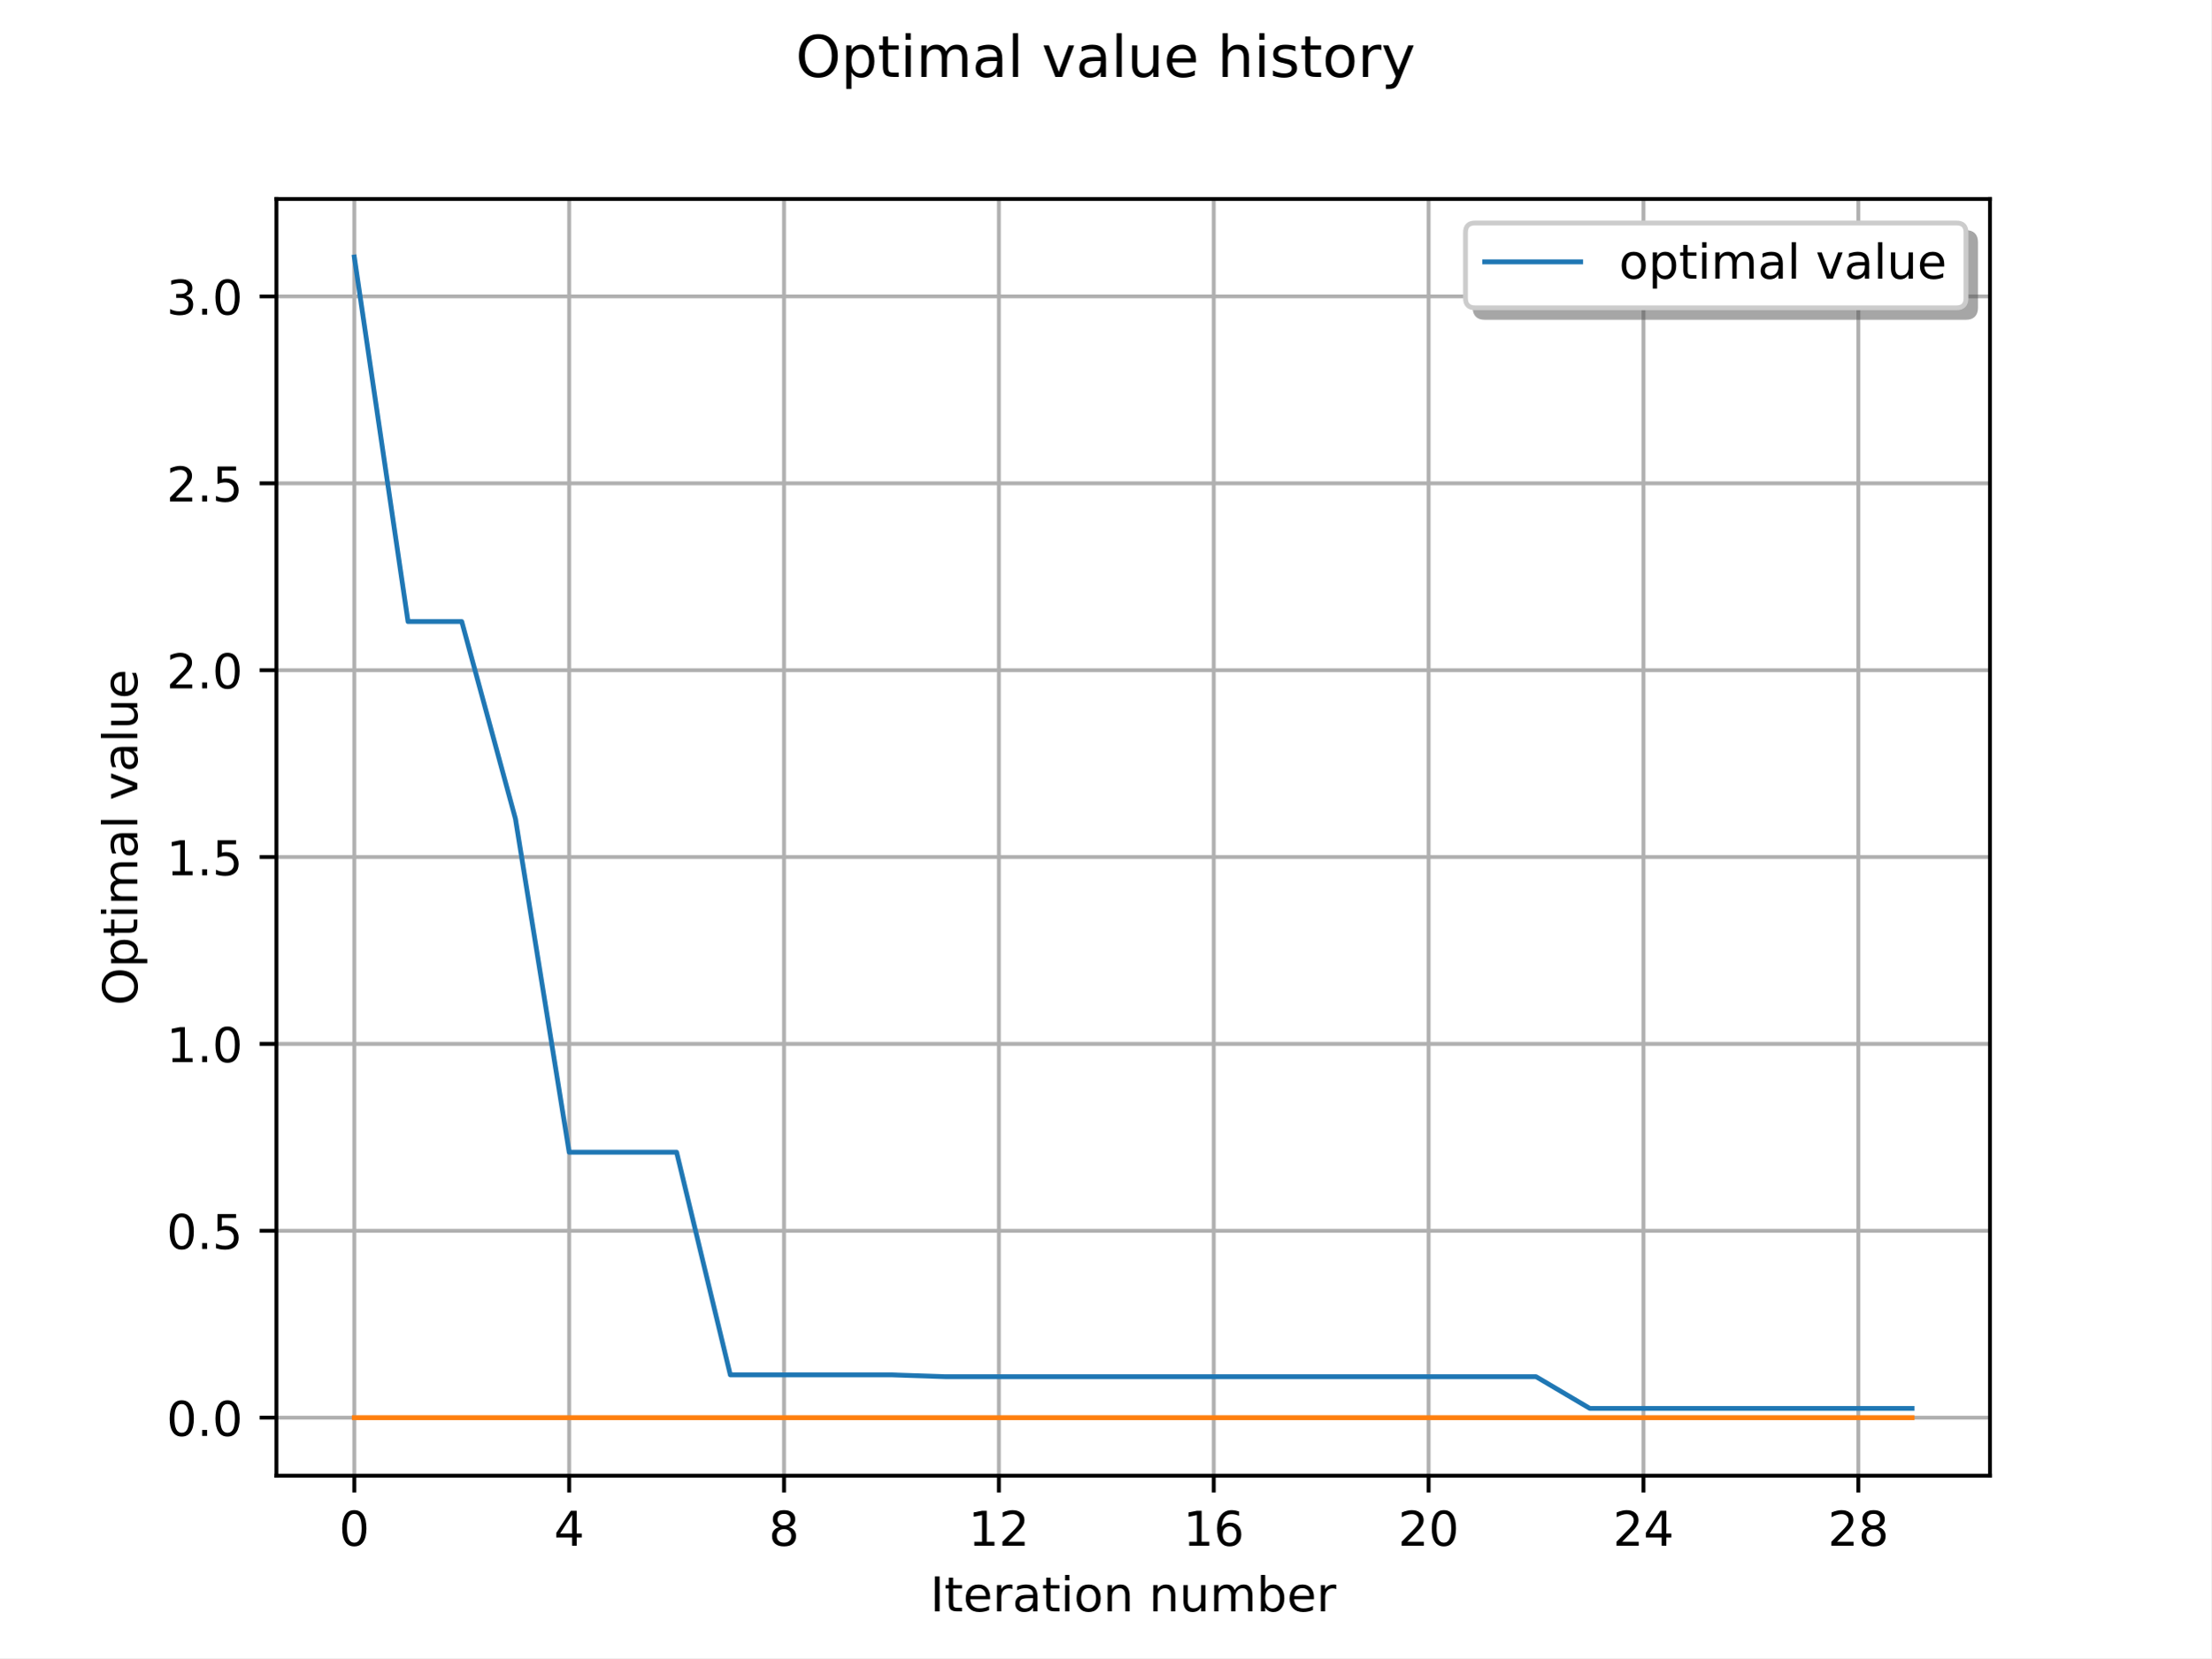
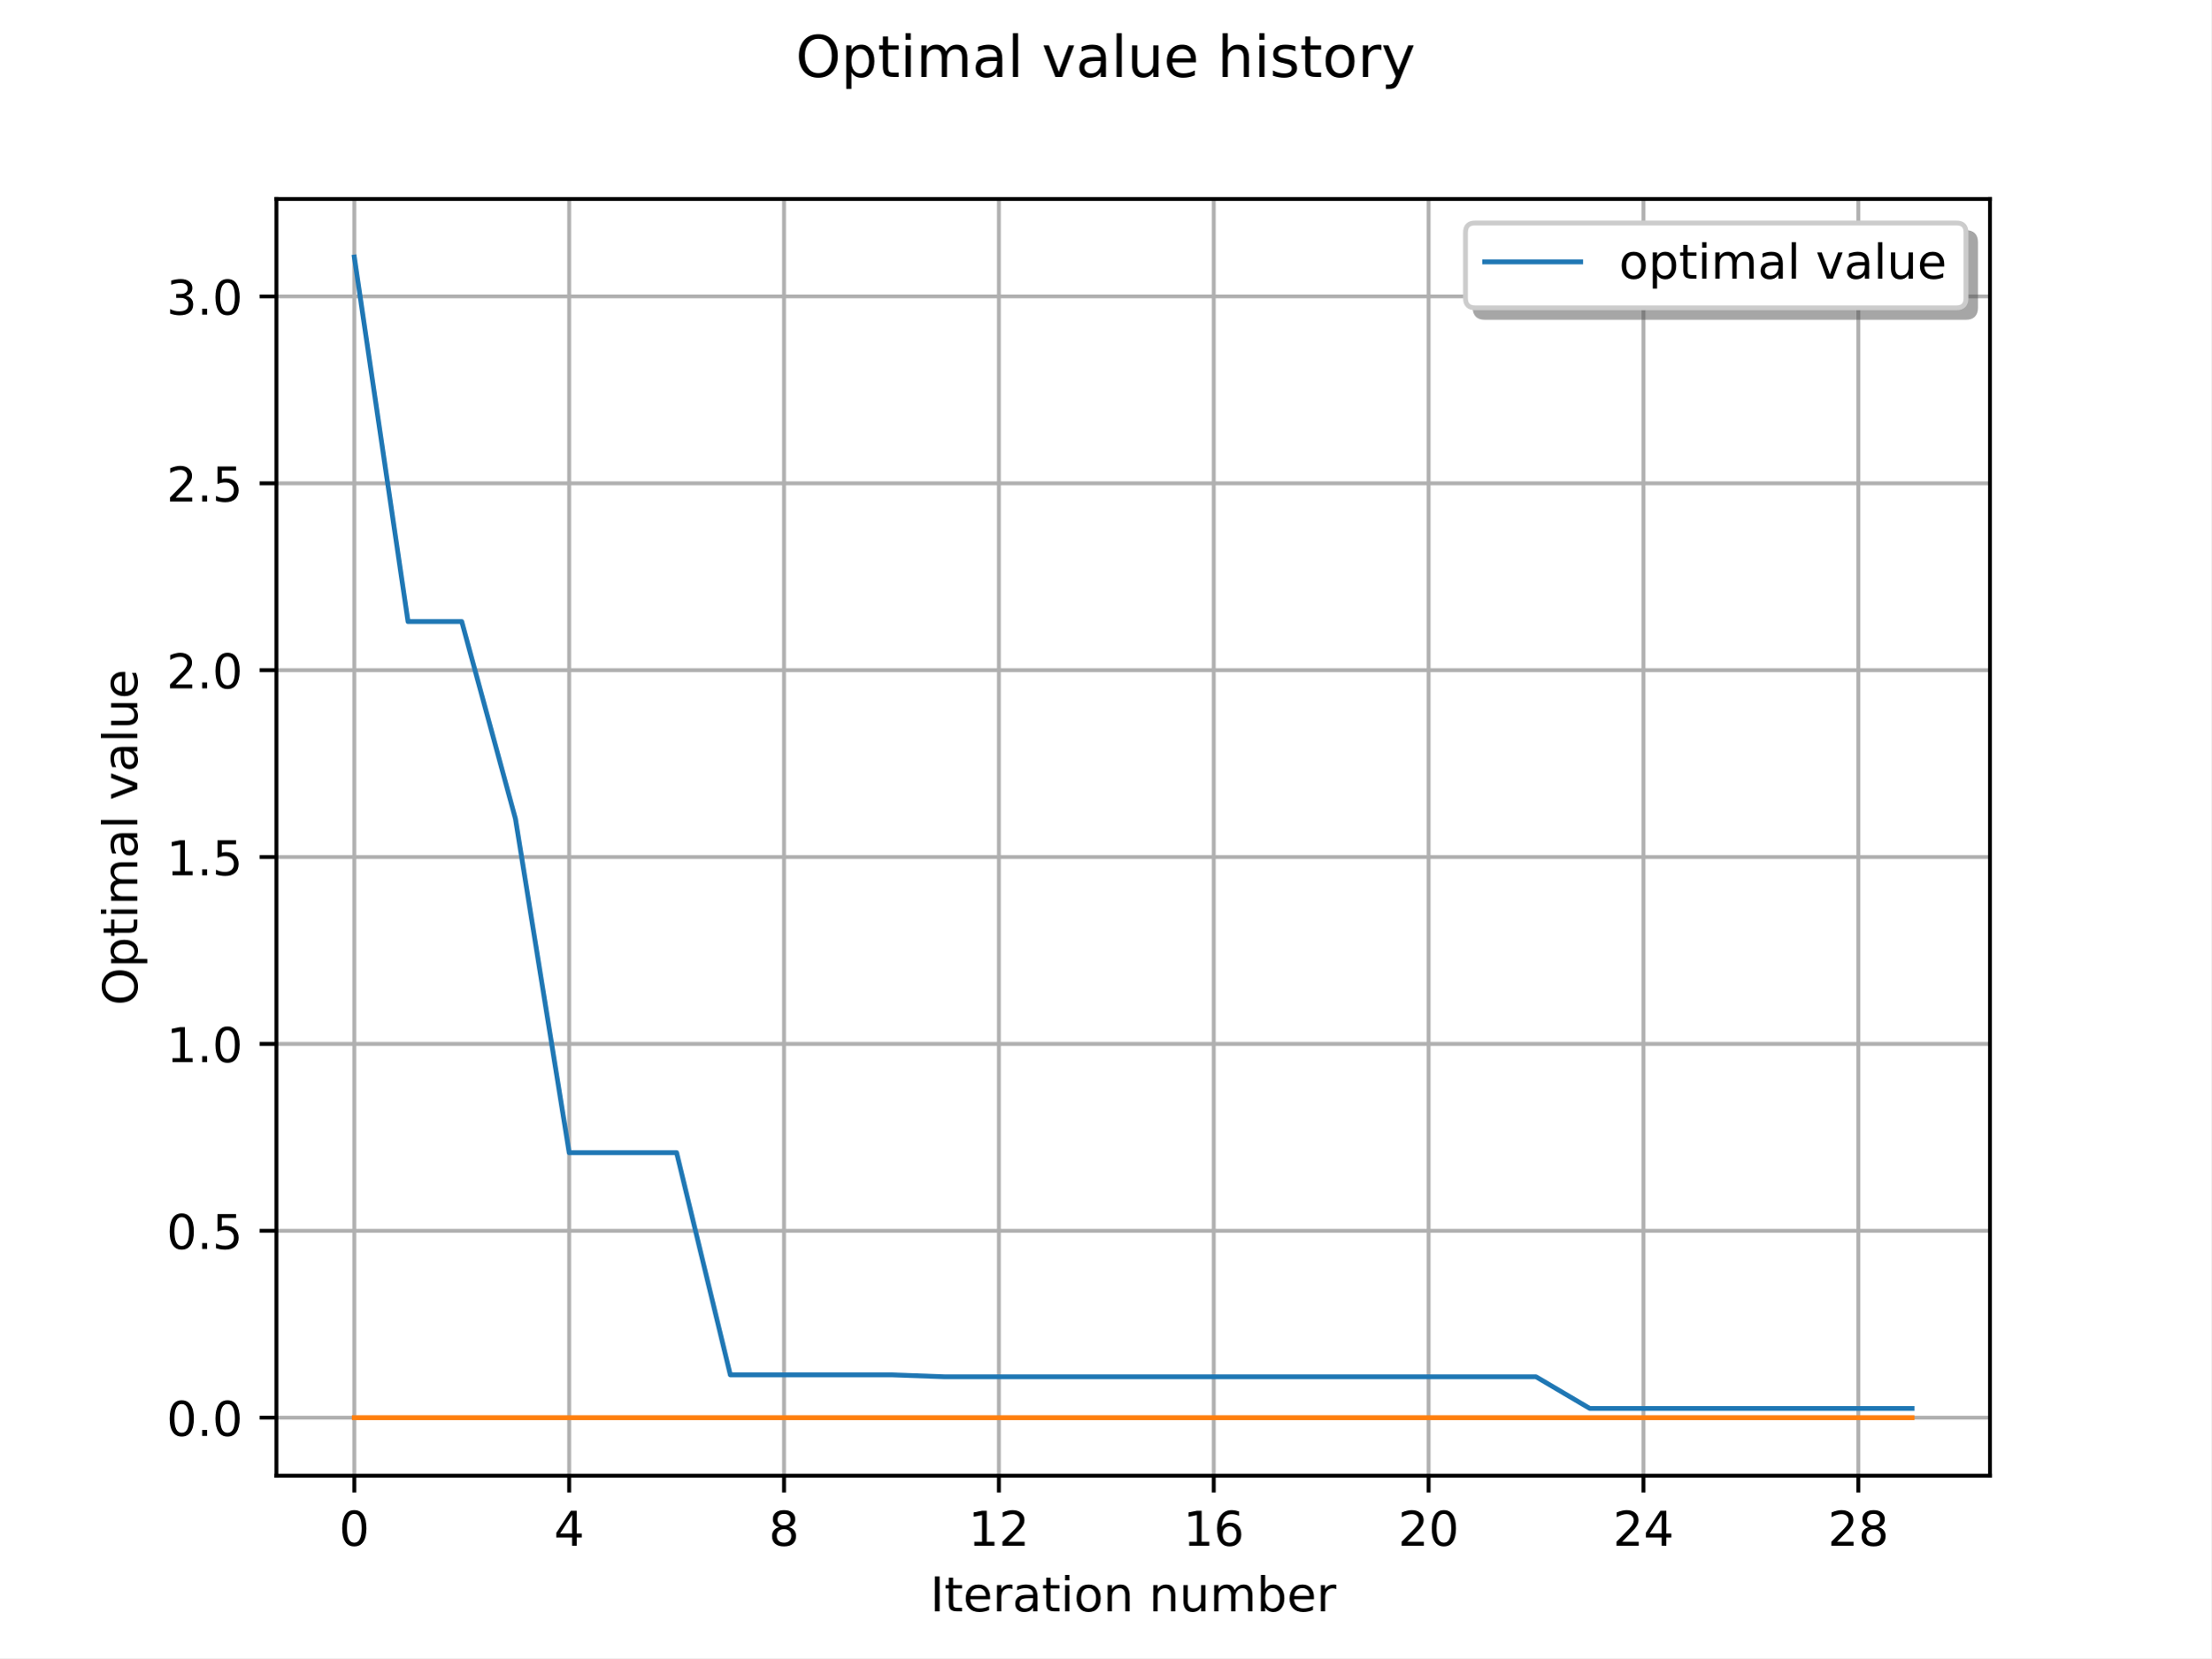
<svg xmlns="http://www.w3.org/2000/svg" xmlns:xlink="http://www.w3.org/1999/xlink" width="460.8pt" height="345.6pt" viewBox="0 0 460.8 345.6" version="1.1">
  <defs>
    <style type="text/css">*{stroke-linejoin: round; stroke-linecap: butt}</style>
  </defs>
  <g id="figure_1">
    <g id="patch_1">
      <path d="M 0 345.6  L 460.8 345.6  L 460.8 0  L 0 0  z " style="fill: #ffffff" />
    </g>
    <g id="axes_1">
      <g id="patch_2">
        <path d="M 57.6 307.584  L 414.72 307.584  L 414.72 41.472  L 57.6 41.472  z " style="fill: #ffffff" />
      </g>
      <g id="matplotlib.axis_1">
        <g id="xtick_1">
          <g id="line2d_1">
            <path d="M 73.833 307.584  L 73.833 41.472  " clip-path="url(#pece686282c)" style="fill: none; stroke: #b0b0b0; stroke-width: 0.8; stroke-linecap: square" />
          </g>
          <g id="line2d_2">
            <defs>
              <path id="m4a92d99fee" d="M 0 0  L 0 3.5  " style="stroke: #000000; stroke-width: 0.8" />
            </defs>
            <g>
              <use xlink:href="#m4a92d99fee" x="73.833" y="307.584" style="stroke: #000000; stroke-width: 0.8" />
            </g>
          </g>
          <g id="text_1">
            <g transform="translate(70.65148 322.1824) scale(0.1 -0.1)">
              <defs>
                <path id="DejaVuSans-30" d="M 2034 4250  Q 1547 4250 1301 3770  Q 1056 3291 1056 2328  Q 1056 1369 1301 889  Q 1547 409 2034 409  Q 2525 409 2770 889  Q 3016 1369 3016 2328  Q 3016 3291 2770 3770  Q 2525 4250 2034 4250  z M 2034 4750  Q 2819 4750 3233 4129  Q 3647 3509 3647 2328  Q 3647 1150 3233 529  Q 2819 -91 2034 -91  Q 1250 -91 836 529  Q 422 1150 422 2328  Q 422 3509 836 4129  Q 1250 4750 2034 4750  z " transform="scale(0.015625)" />
              </defs>
              <use xlink:href="#DejaVuSans-30" />
            </g>
          </g>
        </g>
        <g id="xtick_2">
          <g id="line2d_3">
            <path d="M 118.613 307.584  L 118.613 41.472  " clip-path="url(#pece686282c)" style="fill: none; stroke: #b0b0b0; stroke-width: 0.8; stroke-linecap: square" />
          </g>
          <g id="line2d_4">
            <g>
              <use xlink:href="#m4a92d99fee" x="118.613" y="307.584" style="stroke: #000000; stroke-width: 0.8" />
            </g>
          </g>
          <g id="text_2">
            <g transform="translate(115.4314 322.1824) scale(0.1 -0.1)">
              <defs>
                <path id="DejaVuSans-34" d="M 2419 4116  L 825 1625  L 2419 1625  L 2419 4116  z M 2253 4666  L 3047 4666  L 3047 1625  L 3713 1625  L 3713 1100  L 3047 1100  L 3047 0  L 2419 0  L 2419 1100  L 313 1100  L 313 1709  L 2253 4666  z " transform="scale(0.015625)" />
              </defs>
              <use xlink:href="#DejaVuSans-34" />
            </g>
          </g>
        </g>
        <g id="xtick_3">
          <g id="line2d_5">
            <path d="M 163.393 307.584  L 163.393 41.472  " clip-path="url(#pece686282c)" style="fill: none; stroke: #b0b0b0; stroke-width: 0.8; stroke-linecap: square" />
          </g>
          <g id="line2d_6">
            <g>
              <use xlink:href="#m4a92d99fee" x="163.393" y="307.584" style="stroke: #000000; stroke-width: 0.8" />
            </g>
          </g>
          <g id="text_3">
            <g transform="translate(160.2114 322.1824) scale(0.1 -0.1)">
              <defs>
                <path id="DejaVuSans-38" d="M 2034 2216  Q 1584 2216 1326 1975  Q 1069 1734 1069 1313  Q 1069 891 1326 650  Q 1584 409 2034 409  Q 2484 409 2743 651  Q 3003 894 3003 1313  Q 3003 1734 2745 1975  Q 2488 2216 2034 2216  z M 1403 2484  Q 997 2584 770 2862  Q 544 3141 544 3541  Q 544 4100 942 4425  Q 1341 4750 2034 4750  Q 2731 4750 3128 4425  Q 3525 4100 3525 3541  Q 3525 3141 3298 2862  Q 3072 2584 2669 2484  Q 3125 2378 3379 2068  Q 3634 1759 3634 1313  Q 3634 634 3220 271  Q 2806 -91 2034 -91  Q 1263 -91 848 271  Q 434 634 434 1313  Q 434 1759 690 2068  Q 947 2378 1403 2484  z M 1172 3481  Q 1172 3119 1398 2916  Q 1625 2713 2034 2713  Q 2441 2713 2670 2916  Q 2900 3119 2900 3481  Q 2900 3844 2670 4047  Q 2441 4250 2034 4250  Q 1625 4250 1398 4047  Q 1172 3844 1172 3481  z " transform="scale(0.015625)" />
              </defs>
              <use xlink:href="#DejaVuSans-38" />
            </g>
          </g>
        </g>
        <g id="xtick_4">
          <g id="line2d_7">
            <path d="M 208.173 307.584  L 208.173 41.472  " clip-path="url(#pece686282c)" style="fill: none; stroke: #b0b0b0; stroke-width: 0.8; stroke-linecap: square" />
          </g>
          <g id="line2d_8">
            <g>
              <use xlink:href="#m4a92d99fee" x="208.173" y="307.584" style="stroke: #000000; stroke-width: 0.8" />
            </g>
          </g>
          <g id="text_4">
            <g transform="translate(201.81 322.1824) scale(0.1 -0.1)">
              <defs>
                <path id="DejaVuSans-31" d="M 794 531  L 1825 531  L 1825 4091  L 703 3866  L 703 4441  L 1819 4666  L 2450 4666  L 2450 531  L 3481 531  L 3481 0  L 794 0  L 794 531  z " transform="scale(0.015625)" />
                <path id="DejaVuSans-32" d="M 1228 531  L 3431 531  L 3431 0  L 469 0  L 469 531  Q 828 903 1448 1529  Q 2069 2156 2228 2338  Q 2531 2678 2651 2914  Q 2772 3150 2772 3378  Q 2772 3750 2511 3984  Q 2250 4219 1831 4219  Q 1534 4219 1204 4116  Q 875 4013 500 3803  L 500 4441  Q 881 4594 1212 4672  Q 1544 4750 1819 4750  Q 2544 4750 2975 4387  Q 3406 4025 3406 3419  Q 3406 3131 3298 2873  Q 3191 2616 2906 2266  Q 2828 2175 2409 1742  Q 1991 1309 1228 531  z " transform="scale(0.015625)" />
              </defs>
              <use xlink:href="#DejaVuSans-31" />
              <use xlink:href="#DejaVuSans-32" transform="translate(63.62305 0)" />
            </g>
          </g>
        </g>
        <g id="xtick_5">
          <g id="line2d_9">
            <path d="M 252.952 307.584  L 252.952 41.472  " clip-path="url(#pece686282c)" style="fill: none; stroke: #b0b0b0; stroke-width: 0.8; stroke-linecap: square" />
          </g>
          <g id="line2d_10">
            <g>
              <use xlink:href="#m4a92d99fee" x="252.952" y="307.584" style="stroke: #000000; stroke-width: 0.8" />
            </g>
          </g>
          <g id="text_5">
            <g transform="translate(246.59 322.1824) scale(0.1 -0.1)">
              <defs>
                <path id="DejaVuSans-36" d="M 2113 2584  Q 1688 2584 1439 2293  Q 1191 2003 1191 1497  Q 1191 994 1439 701  Q 1688 409 2113 409  Q 2538 409 2786 701  Q 3034 994 3034 1497  Q 3034 2003 2786 2293  Q 2538 2584 2113 2584  z M 3366 4563  L 3366 3988  Q 3128 4100 2886 4159  Q 2644 4219 2406 4219  Q 1781 4219 1451 3797  Q 1122 3375 1075 2522  Q 1259 2794 1537 2939  Q 1816 3084 2150 3084  Q 2853 3084 3261 2657  Q 3669 2231 3669 1497  Q 3669 778 3244 343  Q 2819 -91 2113 -91  Q 1303 -91 875 529  Q 447 1150 447 2328  Q 447 3434 972 4092  Q 1497 4750 2381 4750  Q 2619 4750 2861 4703  Q 3103 4656 3366 4563  z " transform="scale(0.015625)" />
              </defs>
              <use xlink:href="#DejaVuSans-31" />
              <use xlink:href="#DejaVuSans-36" transform="translate(63.62305 0)" />
            </g>
          </g>
        </g>
        <g id="xtick_6">
          <g id="line2d_11">
            <path d="M 297.732 307.584  L 297.732 41.472  " clip-path="url(#pece686282c)" style="fill: none; stroke: #b0b0b0; stroke-width: 0.8; stroke-linecap: square" />
          </g>
          <g id="line2d_12">
            <g>
              <use xlink:href="#m4a92d99fee" x="297.732" y="307.584" style="stroke: #000000; stroke-width: 0.8" />
            </g>
          </g>
          <g id="text_6">
            <g transform="translate(291.3699 322.1824) scale(0.1 -0.1)">
              <use xlink:href="#DejaVuSans-32" />
              <use xlink:href="#DejaVuSans-30" transform="translate(63.62305 0)" />
            </g>
          </g>
        </g>
        <g id="xtick_7">
          <g id="line2d_13">
            <path d="M 342.512 307.584  L 342.512 41.472  " clip-path="url(#pece686282c)" style="fill: none; stroke: #b0b0b0; stroke-width: 0.8; stroke-linecap: square" />
          </g>
          <g id="line2d_14">
            <g>
              <use xlink:href="#m4a92d99fee" x="342.512" y="307.584" style="stroke: #000000; stroke-width: 0.8" />
            </g>
          </g>
          <g id="text_7">
            <g transform="translate(336.1499 322.1824) scale(0.1 -0.1)">
              <use xlink:href="#DejaVuSans-32" />
              <use xlink:href="#DejaVuSans-34" transform="translate(63.62305 0)" />
            </g>
          </g>
        </g>
        <g id="xtick_8">
          <g id="line2d_15">
            <path d="M 387.292 307.584  L 387.292 41.472  " clip-path="url(#pece686282c)" style="fill: none; stroke: #b0b0b0; stroke-width: 0.8; stroke-linecap: square" />
          </g>
          <g id="line2d_16">
            <g>
              <use xlink:href="#m4a92d99fee" x="387.292" y="307.584" style="stroke: #000000; stroke-width: 0.8" />
            </g>
          </g>
          <g id="text_8">
            <g transform="translate(380.9298 322.1824) scale(0.1 -0.1)">
              <use xlink:href="#DejaVuSans-32" />
              <use xlink:href="#DejaVuSans-38" transform="translate(63.62305 0)" />
            </g>
          </g>
        </g>
        <g id="text_9">
          <g transform="translate(193.8483 335.8606) scale(0.1 -0.1)">
            <defs>
              <path id="DejaVuSans-49" d="M 628 4666  L 1259 4666  L 1259 0  L 628 0  L 628 4666  z " transform="scale(0.015625)" />
              <path id="DejaVuSans-74" d="M 1172 4494  L 1172 3500  L 2356 3500  L 2356 3053  L 1172 3053  L 1172 1153  Q 1172 725 1289 603  Q 1406 481 1766 481  L 2356 481  L 2356 0  L 1766 0  Q 1100 0 847 248  Q 594 497 594 1153  L 594 3053  L 172 3053  L 172 3500  L 594 3500  L 594 4494  L 1172 4494  z " transform="scale(0.015625)" />
              <path id="DejaVuSans-65" d="M 3597 1894  L 3597 1613  L 953 1613  Q 991 1019 1311 708  Q 1631 397 2203 397  Q 2534 397 2845 478  Q 3156 559 3463 722  L 3463 178  Q 3153 47 2828 -22  Q 2503 -91 2169 -91  Q 1331 -91 842 396  Q 353 884 353 1716  Q 353 2575 817 3079  Q 1281 3584 2069 3584  Q 2775 3584 3186 3129  Q 3597 2675 3597 1894  z M 3022 2063  Q 3016 2534 2758 2815  Q 2500 3097 2075 3097  Q 1594 3097 1305 2825  Q 1016 2553 972 2059  L 3022 2063  z " transform="scale(0.015625)" />
              <path id="DejaVuSans-72" d="M 2631 2963  Q 2534 3019 2420 3045  Q 2306 3072 2169 3072  Q 1681 3072 1420 2755  Q 1159 2438 1159 1844  L 1159 0  L 581 0  L 581 3500  L 1159 3500  L 1159 2956  Q 1341 3275 1631 3429  Q 1922 3584 2338 3584  Q 2397 3584 2469 3576  Q 2541 3569 2628 3553  L 2631 2963  z " transform="scale(0.015625)" />
              <path id="DejaVuSans-61" d="M 2194 1759  Q 1497 1759 1228 1600  Q 959 1441 959 1056  Q 959 750 1161 570  Q 1363 391 1709 391  Q 2188 391 2477 730  Q 2766 1069 2766 1631  L 2766 1759  L 2194 1759  z M 3341 1997  L 3341 0  L 2766 0  L 2766 531  Q 2569 213 2275 61  Q 1981 -91 1556 -91  Q 1019 -91 701 211  Q 384 513 384 1019  Q 384 1609 779 1909  Q 1175 2209 1959 2209  L 2766 2209  L 2766 2266  Q 2766 2663 2505 2880  Q 2244 3097 1772 3097  Q 1472 3097 1187 3025  Q 903 2953 641 2809  L 641 3341  Q 956 3463 1253 3523  Q 1550 3584 1831 3584  Q 2591 3584 2966 3190  Q 3341 2797 3341 1997  z " transform="scale(0.015625)" />
              <path id="DejaVuSans-69" d="M 603 3500  L 1178 3500  L 1178 0  L 603 0  L 603 3500  z M 603 4863  L 1178 4863  L 1178 4134  L 603 4134  L 603 4863  z " transform="scale(0.015625)" />
              <path id="DejaVuSans-6f" d="M 1959 3097  Q 1497 3097 1228 2736  Q 959 2375 959 1747  Q 959 1119 1226 758  Q 1494 397 1959 397  Q 2419 397 2687 759  Q 2956 1122 2956 1747  Q 2956 2369 2687 2733  Q 2419 3097 1959 3097  z M 1959 3584  Q 2709 3584 3137 3096  Q 3566 2609 3566 1747  Q 3566 888 3137 398  Q 2709 -91 1959 -91  Q 1206 -91 779 398  Q 353 888 353 1747  Q 353 2609 779 3096  Q 1206 3584 1959 3584  z " transform="scale(0.015625)" />
              <path id="DejaVuSans-6e" d="M 3513 2113  L 3513 0  L 2938 0  L 2938 2094  Q 2938 2591 2744 2837  Q 2550 3084 2163 3084  Q 1697 3084 1428 2787  Q 1159 2491 1159 1978  L 1159 0  L 581 0  L 581 3500  L 1159 3500  L 1159 2956  Q 1366 3272 1645 3428  Q 1925 3584 2291 3584  Q 2894 3584 3203 3211  Q 3513 2838 3513 2113  z " transform="scale(0.015625)" />
              <path id="DejaVuSans-20" transform="scale(0.015625)" />
              <path id="DejaVuSans-75" d="M 544 1381  L 544 3500  L 1119 3500  L 1119 1403  Q 1119 906 1312 657  Q 1506 409 1894 409  Q 2359 409 2629 706  Q 2900 1003 2900 1516  L 2900 3500  L 3475 3500  L 3475 0  L 2900 0  L 2900 538  Q 2691 219 2414 64  Q 2138 -91 1772 -91  Q 1169 -91 856 284  Q 544 659 544 1381  z M 1991 3584  L 1991 3584  z " transform="scale(0.015625)" />
              <path id="DejaVuSans-6d" d="M 3328 2828  Q 3544 3216 3844 3400  Q 4144 3584 4550 3584  Q 5097 3584 5394 3201  Q 5691 2819 5691 2113  L 5691 0  L 5113 0  L 5113 2094  Q 5113 2597 4934 2840  Q 4756 3084 4391 3084  Q 3944 3084 3684 2787  Q 3425 2491 3425 1978  L 3425 0  L 2847 0  L 2847 2094  Q 2847 2600 2669 2842  Q 2491 3084 2119 3084  Q 1678 3084 1418 2786  Q 1159 2488 1159 1978  L 1159 0  L 581 0  L 581 3500  L 1159 3500  L 1159 2956  Q 1356 3278 1631 3431  Q 1906 3584 2284 3584  Q 2666 3584 2933 3390  Q 3200 3197 3328 2828  z " transform="scale(0.015625)" />
              <path id="DejaVuSans-62" d="M 3116 1747  Q 3116 2381 2855 2742  Q 2594 3103 2138 3103  Q 1681 3103 1420 2742  Q 1159 2381 1159 1747  Q 1159 1113 1420 752  Q 1681 391 2138 391  Q 2594 391 2855 752  Q 3116 1113 3116 1747  z M 1159 2969  Q 1341 3281 1617 3432  Q 1894 3584 2278 3584  Q 2916 3584 3314 3078  Q 3713 2572 3713 1747  Q 3713 922 3314 415  Q 2916 -91 2278 -91  Q 1894 -91 1617 61  Q 1341 213 1159 525  L 1159 0  L 581 0  L 581 4863  L 1159 4863  L 1159 2969  z " transform="scale(0.015625)" />
            </defs>
            <use xlink:href="#DejaVuSans-49" />
            <use xlink:href="#DejaVuSans-74" transform="translate(29.49219 0)" />
            <use xlink:href="#DejaVuSans-65" transform="translate(68.70117 0)" />
            <use xlink:href="#DejaVuSans-72" transform="translate(130.2246 0)" />
            <use xlink:href="#DejaVuSans-61" transform="translate(171.3379 0)" />
            <use xlink:href="#DejaVuSans-74" transform="translate(232.6172 0)" />
            <use xlink:href="#DejaVuSans-69" transform="translate(271.8262 0)" />
            <use xlink:href="#DejaVuSans-6f" transform="translate(299.6094 0)" />
            <use xlink:href="#DejaVuSans-6e" transform="translate(360.791 0)" />
            <use xlink:href="#DejaVuSans-20" transform="translate(424.1699 0)" />
            <use xlink:href="#DejaVuSans-6e" transform="translate(455.957 0)" />
            <use xlink:href="#DejaVuSans-75" transform="translate(519.3359 0)" />
            <use xlink:href="#DejaVuSans-6d" transform="translate(582.7148 0)" />
            <use xlink:href="#DejaVuSans-62" transform="translate(680.127 0)" />
            <use xlink:href="#DejaVuSans-65" transform="translate(743.6035 0)" />
            <use xlink:href="#DejaVuSans-72" transform="translate(805.127 0)" />
          </g>
        </g>
      </g>
      <g id="matplotlib.axis_2">
        <g id="ytick_1">
          <g id="line2d_17">
            <path d="M 57.6 295.488  L 414.72 295.488  " clip-path="url(#pece686282c)" style="fill: none; stroke: #b0b0b0; stroke-width: 0.8; stroke-linecap: square" />
          </g>
          <g id="line2d_18">
            <defs>
              <path id="mb3cb5c074b" d="M 0 0  L -3.5 0  " style="stroke: #000000; stroke-width: 0.8" />
            </defs>
            <g>
              <use xlink:href="#mb3cb5c074b" x="57.6" y="295.488" style="stroke: #000000; stroke-width: 0.8" />
            </g>
          </g>
          <g id="text_10">
            <g transform="translate(34.69687 299.2872) scale(0.1 -0.1)">
              <defs>
                <path id="DejaVuSans-2e" d="M 684 794  L 1344 794  L 1344 0  L 684 0  L 684 794  z " transform="scale(0.015625)" />
              </defs>
              <use xlink:href="#DejaVuSans-30" />
              <use xlink:href="#DejaVuSans-2e" transform="translate(63.62305 0)" />
              <use xlink:href="#DejaVuSans-30" transform="translate(95.41016 0)" />
            </g>
          </g>
        </g>
        <g id="ytick_2">
          <g id="line2d_19">
            <path d="M 57.6 256.536  L 414.72 256.536  " clip-path="url(#pece686282c)" style="fill: none; stroke: #b0b0b0; stroke-width: 0.8; stroke-linecap: square" />
          </g>
          <g id="line2d_20">
            <g>
              <use xlink:href="#mb3cb5c074b" x="57.6" y="256.536" style="stroke: #000000; stroke-width: 0.8" />
            </g>
          </g>
          <g id="text_11">
-             <g transform="translate(34.69687 260.3349) scale(0.1 -0.1)">
+             <g transform="translate(34.69687 260.3348) scale(0.1 -0.1)">
              <defs>
                <path id="DejaVuSans-35" d="M 691 4666  L 3169 4666  L 3169 4134  L 1269 4134  L 1269 2991  Q 1406 3038 1543 3061  Q 1681 3084 1819 3084  Q 2600 3084 3056 2656  Q 3513 2228 3513 1497  Q 3513 744 3044 326  Q 2575 -91 1722 -91  Q 1428 -91 1123 -41  Q 819 9 494 109  L 494 744  Q 775 591 1075 516  Q 1375 441 1709 441  Q 2250 441 2565 725  Q 2881 1009 2881 1497  Q 2881 1984 2565 2268  Q 2250 2553 1709 2553  Q 1456 2553 1204 2497  Q 953 2441 691 2322  L 691 4666  z " transform="scale(0.015625)" />
              </defs>
              <use xlink:href="#DejaVuSans-30" />
              <use xlink:href="#DejaVuSans-2e" transform="translate(63.62305 0)" />
              <use xlink:href="#DejaVuSans-35" transform="translate(95.41016 0)" />
            </g>
          </g>
        </g>
        <g id="ytick_3">
          <g id="line2d_21">
            <path d="M 57.6 217.583  L 414.72 217.583  " clip-path="url(#pece686282c)" style="fill: none; stroke: #b0b0b0; stroke-width: 0.8; stroke-linecap: square" />
          </g>
          <g id="line2d_22">
            <g>
              <use xlink:href="#mb3cb5c074b" x="57.6" y="217.583" style="stroke: #000000; stroke-width: 0.8" />
            </g>
          </g>
          <g id="text_12">
-             <g transform="translate(34.69687 221.3826) scale(0.1 -0.1)">
+             <g transform="translate(34.69687 221.3824) scale(0.1 -0.1)">
              <use xlink:href="#DejaVuSans-31" />
              <use xlink:href="#DejaVuSans-2e" transform="translate(63.62305 0)" />
              <use xlink:href="#DejaVuSans-30" transform="translate(95.41016 0)" />
            </g>
          </g>
        </g>
        <g id="ytick_4">
          <g id="line2d_23">
            <path d="M 57.6 178.631  L 414.72 178.631  " clip-path="url(#pece686282c)" style="fill: none; stroke: #b0b0b0; stroke-width: 0.8; stroke-linecap: square" />
          </g>
          <g id="line2d_24">
            <g>
              <use xlink:href="#mb3cb5c074b" x="57.6" y="178.631" style="stroke: #000000; stroke-width: 0.8" />
            </g>
          </g>
          <g id="text_13">
-             <g transform="translate(34.69687 182.4303) scale(0.1 -0.1)">
+             <g transform="translate(34.69687 182.43) scale(0.1 -0.1)">
              <use xlink:href="#DejaVuSans-31" />
              <use xlink:href="#DejaVuSans-2e" transform="translate(63.62305 0)" />
              <use xlink:href="#DejaVuSans-35" transform="translate(95.41016 0)" />
            </g>
          </g>
        </g>
        <g id="ytick_5">
          <g id="line2d_25">
-             <path d="M 57.6 139.679  L 414.72 139.679  " clip-path="url(#pece686282c)" style="fill: none; stroke: #b0b0b0; stroke-width: 0.8; stroke-linecap: square" />
+             <path d="M 57.6 139.678  L 414.72 139.678  " clip-path="url(#pece686282c)" style="fill: none; stroke: #b0b0b0; stroke-width: 0.8; stroke-linecap: square" />
          </g>
          <g id="line2d_26">
            <g>
-               <use xlink:href="#mb3cb5c074b" x="57.6" y="139.679" style="stroke: #000000; stroke-width: 0.8" />
+               <use xlink:href="#mb3cb5c074b" x="57.6" y="139.678" style="stroke: #000000; stroke-width: 0.8" />
            </g>
          </g>
          <g id="text_14">
-             <g transform="translate(34.69687 143.4779) scale(0.1 -0.1)">
+             <g transform="translate(34.69687 143.4775) scale(0.1 -0.1)">
              <use xlink:href="#DejaVuSans-32" />
              <use xlink:href="#DejaVuSans-2e" transform="translate(63.62305 0)" />
              <use xlink:href="#DejaVuSans-30" transform="translate(95.41016 0)" />
            </g>
          </g>
        </g>
        <g id="ytick_6">
          <g id="line2d_27">
            <path d="M 57.6 100.726  L 414.72 100.726  " clip-path="url(#pece686282c)" style="fill: none; stroke: #b0b0b0; stroke-width: 0.8; stroke-linecap: square" />
          </g>
          <g id="line2d_28">
            <g>
              <use xlink:href="#mb3cb5c074b" x="57.6" y="100.726" style="stroke: #000000; stroke-width: 0.8" />
            </g>
          </g>
          <g id="text_15">
-             <g transform="translate(34.69687 104.5256) scale(0.1 -0.1)">
+             <g transform="translate(34.69687 104.5251) scale(0.1 -0.1)">
              <use xlink:href="#DejaVuSans-32" />
              <use xlink:href="#DejaVuSans-2e" transform="translate(63.62305 0)" />
              <use xlink:href="#DejaVuSans-35" transform="translate(95.41016 0)" />
            </g>
          </g>
        </g>
        <g id="ytick_7">
          <g id="line2d_29">
-             <path d="M 57.6 61.774  L 414.72 61.774  " clip-path="url(#pece686282c)" style="fill: none; stroke: #b0b0b0; stroke-width: 0.8; stroke-linecap: square" />
+             <path d="M 57.6 61.773  L 414.72 61.773  " clip-path="url(#pece686282c)" style="fill: none; stroke: #b0b0b0; stroke-width: 0.8; stroke-linecap: square" />
          </g>
          <g id="line2d_30">
            <g>
-               <use xlink:href="#mb3cb5c074b" x="57.6" y="61.774" style="stroke: #000000; stroke-width: 0.8" />
+               <use xlink:href="#mb3cb5c074b" x="57.6" y="61.773" style="stroke: #000000; stroke-width: 0.8" />
            </g>
          </g>
          <g id="text_16">
-             <g transform="translate(34.69687 65.57331) scale(0.1 -0.1)">
+             <g transform="translate(34.69687 65.5727) scale(0.1 -0.1)">
              <defs>
                <path id="DejaVuSans-33" d="M 2597 2516  Q 3050 2419 3304 2112  Q 3559 1806 3559 1356  Q 3559 666 3084 287  Q 2609 -91 1734 -91  Q 1441 -91 1130 -33  Q 819 25 488 141  L 488 750  Q 750 597 1062 519  Q 1375 441 1716 441  Q 2309 441 2620 675  Q 2931 909 2931 1356  Q 2931 1769 2642 2001  Q 2353 2234 1838 2234  L 1294 2234  L 1294 2753  L 1863 2753  Q 2328 2753 2575 2939  Q 2822 3125 2822 3475  Q 2822 3834 2567 4026  Q 2313 4219 1838 4219  Q 1578 4219 1281 4162  Q 984 4106 628 3988  L 628 4550  Q 988 4650 1302 4700  Q 1616 4750 1894 4750  Q 2613 4750 3031 4423  Q 3450 4097 3450 3541  Q 3450 3153 3228 2886  Q 3006 2619 2597 2516  z " transform="scale(0.015625)" />
              </defs>
              <use xlink:href="#DejaVuSans-33" />
              <use xlink:href="#DejaVuSans-2e" transform="translate(63.62305 0)" />
              <use xlink:href="#DejaVuSans-30" transform="translate(95.41016 0)" />
            </g>
          </g>
        </g>
        <g id="text_17">
          <g transform="translate(28.61719 209.5577) rotate(-90) scale(0.1 -0.1)">
            <defs>
              <path id="DejaVuSans-4f" d="M 2522 4238  Q 1834 4238 1429 3725  Q 1025 3213 1025 2328  Q 1025 1447 1429 934  Q 1834 422 2522 422  Q 3209 422 3611 934  Q 4013 1447 4013 2328  Q 4013 3213 3611 3725  Q 3209 4238 2522 4238  z M 2522 4750  Q 3503 4750 4090 4092  Q 4678 3434 4678 2328  Q 4678 1225 4090 567  Q 3503 -91 2522 -91  Q 1538 -91 948 565  Q 359 1222 359 2328  Q 359 3434 948 4092  Q 1538 4750 2522 4750  z " transform="scale(0.015625)" />
              <path id="DejaVuSans-70" d="M 1159 525  L 1159 -1331  L 581 -1331  L 581 3500  L 1159 3500  L 1159 2969  Q 1341 3281 1617 3432  Q 1894 3584 2278 3584  Q 2916 3584 3314 3078  Q 3713 2572 3713 1747  Q 3713 922 3314 415  Q 2916 -91 2278 -91  Q 1894 -91 1617 61  Q 1341 213 1159 525  z M 3116 1747  Q 3116 2381 2855 2742  Q 2594 3103 2138 3103  Q 1681 3103 1420 2742  Q 1159 2381 1159 1747  Q 1159 1113 1420 752  Q 1681 391 2138 391  Q 2594 391 2855 752  Q 3116 1113 3116 1747  z " transform="scale(0.015625)" />
              <path id="DejaVuSans-6c" d="M 603 4863  L 1178 4863  L 1178 0  L 603 0  L 603 4863  z " transform="scale(0.015625)" />
              <path id="DejaVuSans-76" d="M 191 3500  L 800 3500  L 1894 563  L 2988 3500  L 3597 3500  L 2284 0  L 1503 0  L 191 3500  z " transform="scale(0.015625)" />
            </defs>
            <use xlink:href="#DejaVuSans-4f" />
            <use xlink:href="#DejaVuSans-70" transform="translate(78.71094 0)" />
            <use xlink:href="#DejaVuSans-74" transform="translate(142.1875 0)" />
            <use xlink:href="#DejaVuSans-69" transform="translate(181.3965 0)" />
            <use xlink:href="#DejaVuSans-6d" transform="translate(209.1797 0)" />
            <use xlink:href="#DejaVuSans-61" transform="translate(306.5918 0)" />
            <use xlink:href="#DejaVuSans-6c" transform="translate(367.8711 0)" />
            <use xlink:href="#DejaVuSans-20" transform="translate(395.6543 0)" />
            <use xlink:href="#DejaVuSans-76" transform="translate(427.4414 0)" />
            <use xlink:href="#DejaVuSans-61" transform="translate(486.6211 0)" />
            <use xlink:href="#DejaVuSans-6c" transform="translate(547.9004 0)" />
            <use xlink:href="#DejaVuSans-75" transform="translate(575.6836 0)" />
            <use xlink:href="#DejaVuSans-65" transform="translate(639.0625 0)" />
          </g>
        </g>
      </g>
      <g id="line2d_31">
-         <path d="M 73.833 53.568  L 85.028 129.55  L 96.223 129.55  L 107.418 170.668  L 118.613 240.159  L 129.808 240.159  L 141.003 240.159  L 152.198 286.57  L 163.393 286.57  L 174.588 286.57  L 185.783 286.57  L 196.978 286.949  L 208.173 286.949  L 219.368 286.949  L 230.563 286.949  L 241.757 286.949  L 252.952 286.949  L 264.147 286.949  L 275.342 286.949  L 286.537 286.949  L 297.732 286.949  L 308.927 286.949  L 320.122 286.949  L 331.317 293.554  L 342.512 293.554  L 353.707 293.554  L 364.902 293.554  L 376.097 293.554  L 387.292 293.554  L 398.487 293.554  " clip-path="url(#pece686282c)" style="fill: none; stroke: #1f77b4; stroke-linecap: square" />
+         <path d="M 73.833 53.568  L 85.028 129.549  L 96.223 129.549  L 107.418 170.668  L 118.613 240.254  L 129.808 240.254  L 141.003 240.254  L 152.198 286.568  L 163.393 286.568  L 174.588 286.568  L 185.783 286.568  L 196.978 286.972  L 208.173 286.972  L 219.368 286.972  L 230.563 286.972  L 241.757 286.972  L 252.952 286.972  L 264.147 286.972  L 275.342 286.972  L 286.537 286.972  L 297.732 286.972  L 308.927 286.972  L 320.122 286.972  L 331.317 293.568  L 342.512 293.568  L 353.707 293.568  L 364.902 293.568  L 376.097 293.568  L 387.292 293.568  L 398.487 293.568  " clip-path="url(#pece686282c)" style="fill: none; stroke: #1f77b4; stroke-linecap: square" />
      </g>
      <g id="line2d_32">
        <path d="M 73.833 295.488  L 398.487 295.488  " clip-path="url(#pece686282c)" style="fill: none; stroke: #ff7f0e; stroke-linecap: square" />
      </g>
      <g id="patch_3">
        <path d="M 57.6 307.584  L 57.6 41.472  " style="fill: none; stroke: #000000; stroke-width: 0.8; stroke-linejoin: miter; stroke-linecap: square" />
      </g>
      <g id="patch_4">
        <path d="M 414.72 307.584  L 414.72 41.472  " style="fill: none; stroke: #000000; stroke-width: 0.8; stroke-linejoin: miter; stroke-linecap: square" />
      </g>
      <g id="patch_5">
        <path d="M 57.6 307.584  L 414.72 307.584  " style="fill: none; stroke: #000000; stroke-width: 0.8; stroke-linejoin: miter; stroke-linecap: square" />
      </g>
      <g id="patch_6">
        <path d="M 57.6 41.472  L 414.72 41.472  " style="fill: none; stroke: #000000; stroke-width: 0.8; stroke-linejoin: miter; stroke-linecap: square" />
      </g>
      <g id="legend_1">
        <g id="patch_7">
          <path d="M 309.414 66.15  L 409.72 66.15  Q 411.72 66.15 411.72 64.15  L 411.72 50.472  Q 411.72 48.472 409.72 48.472  L 309.414 48.472  Q 307.414 48.472 307.414 50.472  L 307.414 64.15  Q 307.414 66.15 309.414 66.15  z " style="fill: #4d4d4d; opacity: 0.5; stroke: #4d4d4d; stroke-linejoin: miter" />
        </g>
        <g id="patch_8">
          <path d="M 307.414 64.15  L 407.72 64.15  Q 409.72 64.15 409.72 62.15  L 409.72 48.472  Q 409.72 46.472 407.72 46.472  L 307.414 46.472  Q 305.414 46.472 305.414 48.472  L 305.414 62.15  Q 305.414 64.15 307.414 64.15  z " style="fill: #ffffff; stroke: #cccccc; stroke-linejoin: miter" />
        </g>
        <g id="line2d_33">
          <path d="M 309.414 54.57  L 319.414 54.57  L 329.414 54.57  " style="fill: none; stroke: #1f77b4; stroke-linecap: square" />
        </g>
        <g id="text_18">
          <g transform="translate(337.4137 58.07044) scale(0.1 -0.1)">
            <use xlink:href="#DejaVuSans-6f" />
            <use xlink:href="#DejaVuSans-70" transform="translate(61.18164 0)" />
            <use xlink:href="#DejaVuSans-74" transform="translate(124.6582 0)" />
            <use xlink:href="#DejaVuSans-69" transform="translate(163.8672 0)" />
            <use xlink:href="#DejaVuSans-6d" transform="translate(191.6504 0)" />
            <use xlink:href="#DejaVuSans-61" transform="translate(289.0625 0)" />
            <use xlink:href="#DejaVuSans-6c" transform="translate(350.3418 0)" />
            <use xlink:href="#DejaVuSans-20" transform="translate(378.125 0)" />
            <use xlink:href="#DejaVuSans-76" transform="translate(409.9121 0)" />
            <use xlink:href="#DejaVuSans-61" transform="translate(469.0918 0)" />
            <use xlink:href="#DejaVuSans-6c" transform="translate(530.3711 0)" />
            <use xlink:href="#DejaVuSans-75" transform="translate(558.1543 0)" />
            <use xlink:href="#DejaVuSans-65" transform="translate(621.5332 0)" />
          </g>
        </g>
      </g>
    </g>
    <g id="text_19">
      <g transform="translate(165.8212 16.03013) scale(0.12 -0.12)">
        <defs>
          <path id="DejaVuSans-68" d="M 3513 2113  L 3513 0  L 2938 0  L 2938 2094  Q 2938 2591 2744 2837  Q 2550 3084 2163 3084  Q 1697 3084 1428 2787  Q 1159 2491 1159 1978  L 1159 0  L 581 0  L 581 4863  L 1159 4863  L 1159 2956  Q 1366 3272 1645 3428  Q 1925 3584 2291 3584  Q 2894 3584 3203 3211  Q 3513 2838 3513 2113  z " transform="scale(0.015625)" />
          <path id="DejaVuSans-73" d="M 2834 3397  L 2834 2853  Q 2591 2978 2328 3040  Q 2066 3103 1784 3103  Q 1356 3103 1142 2972  Q 928 2841 928 2578  Q 928 2378 1081 2264  Q 1234 2150 1697 2047  L 1894 2003  Q 2506 1872 2764 1633  Q 3022 1394 3022 966  Q 3022 478 2636 193  Q 2250 -91 1575 -91  Q 1294 -91 989 -36  Q 684 19 347 128  L 347 722  Q 666 556 975 473  Q 1284 391 1588 391  Q 1994 391 2212 530  Q 2431 669 2431 922  Q 2431 1156 2273 1281  Q 2116 1406 1581 1522  L 1381 1569  Q 847 1681 609 1914  Q 372 2147 372 2553  Q 372 3047 722 3315  Q 1072 3584 1716 3584  Q 2034 3584 2315 3537  Q 2597 3491 2834 3397  z " transform="scale(0.015625)" />
          <path id="DejaVuSans-79" d="M 2059 -325  Q 1816 -950 1584 -1140  Q 1353 -1331 966 -1331  L 506 -1331  L 506 -850  L 844 -850  Q 1081 -850 1212 -737  Q 1344 -625 1503 -206  L 1606 56  L 191 3500  L 800 3500  L 1894 763  L 2988 3500  L 3597 3500  L 2059 -325  z " transform="scale(0.015625)" />
        </defs>
        <use xlink:href="#DejaVuSans-4f" />
        <use xlink:href="#DejaVuSans-70" transform="translate(78.71094 0)" />
        <use xlink:href="#DejaVuSans-74" transform="translate(142.1875 0)" />
        <use xlink:href="#DejaVuSans-69" transform="translate(181.3965 0)" />
        <use xlink:href="#DejaVuSans-6d" transform="translate(209.1797 0)" />
        <use xlink:href="#DejaVuSans-61" transform="translate(306.5918 0)" />
        <use xlink:href="#DejaVuSans-6c" transform="translate(367.8711 0)" />
        <use xlink:href="#DejaVuSans-20" transform="translate(395.6543 0)" />
        <use xlink:href="#DejaVuSans-76" transform="translate(427.4414 0)" />
        <use xlink:href="#DejaVuSans-61" transform="translate(486.6211 0)" />
        <use xlink:href="#DejaVuSans-6c" transform="translate(547.9004 0)" />
        <use xlink:href="#DejaVuSans-75" transform="translate(575.6836 0)" />
        <use xlink:href="#DejaVuSans-65" transform="translate(639.0625 0)" />
        <use xlink:href="#DejaVuSans-20" transform="translate(700.5859 0)" />
        <use xlink:href="#DejaVuSans-68" transform="translate(732.373 0)" />
        <use xlink:href="#DejaVuSans-69" transform="translate(795.752 0)" />
        <use xlink:href="#DejaVuSans-73" transform="translate(823.5352 0)" />
        <use xlink:href="#DejaVuSans-74" transform="translate(875.6348 0)" />
        <use xlink:href="#DejaVuSans-6f" transform="translate(914.8438 0)" />
        <use xlink:href="#DejaVuSans-72" transform="translate(976.0254 0)" />
        <use xlink:href="#DejaVuSans-79" transform="translate(1017.139 0)" />
      </g>
    </g>
  </g>
  <defs>
    <clipPath id="pece686282c">
      <rect x="57.6" y="41.472" width="357.12" height="266.112" />
    </clipPath>
  </defs>
</svg>
